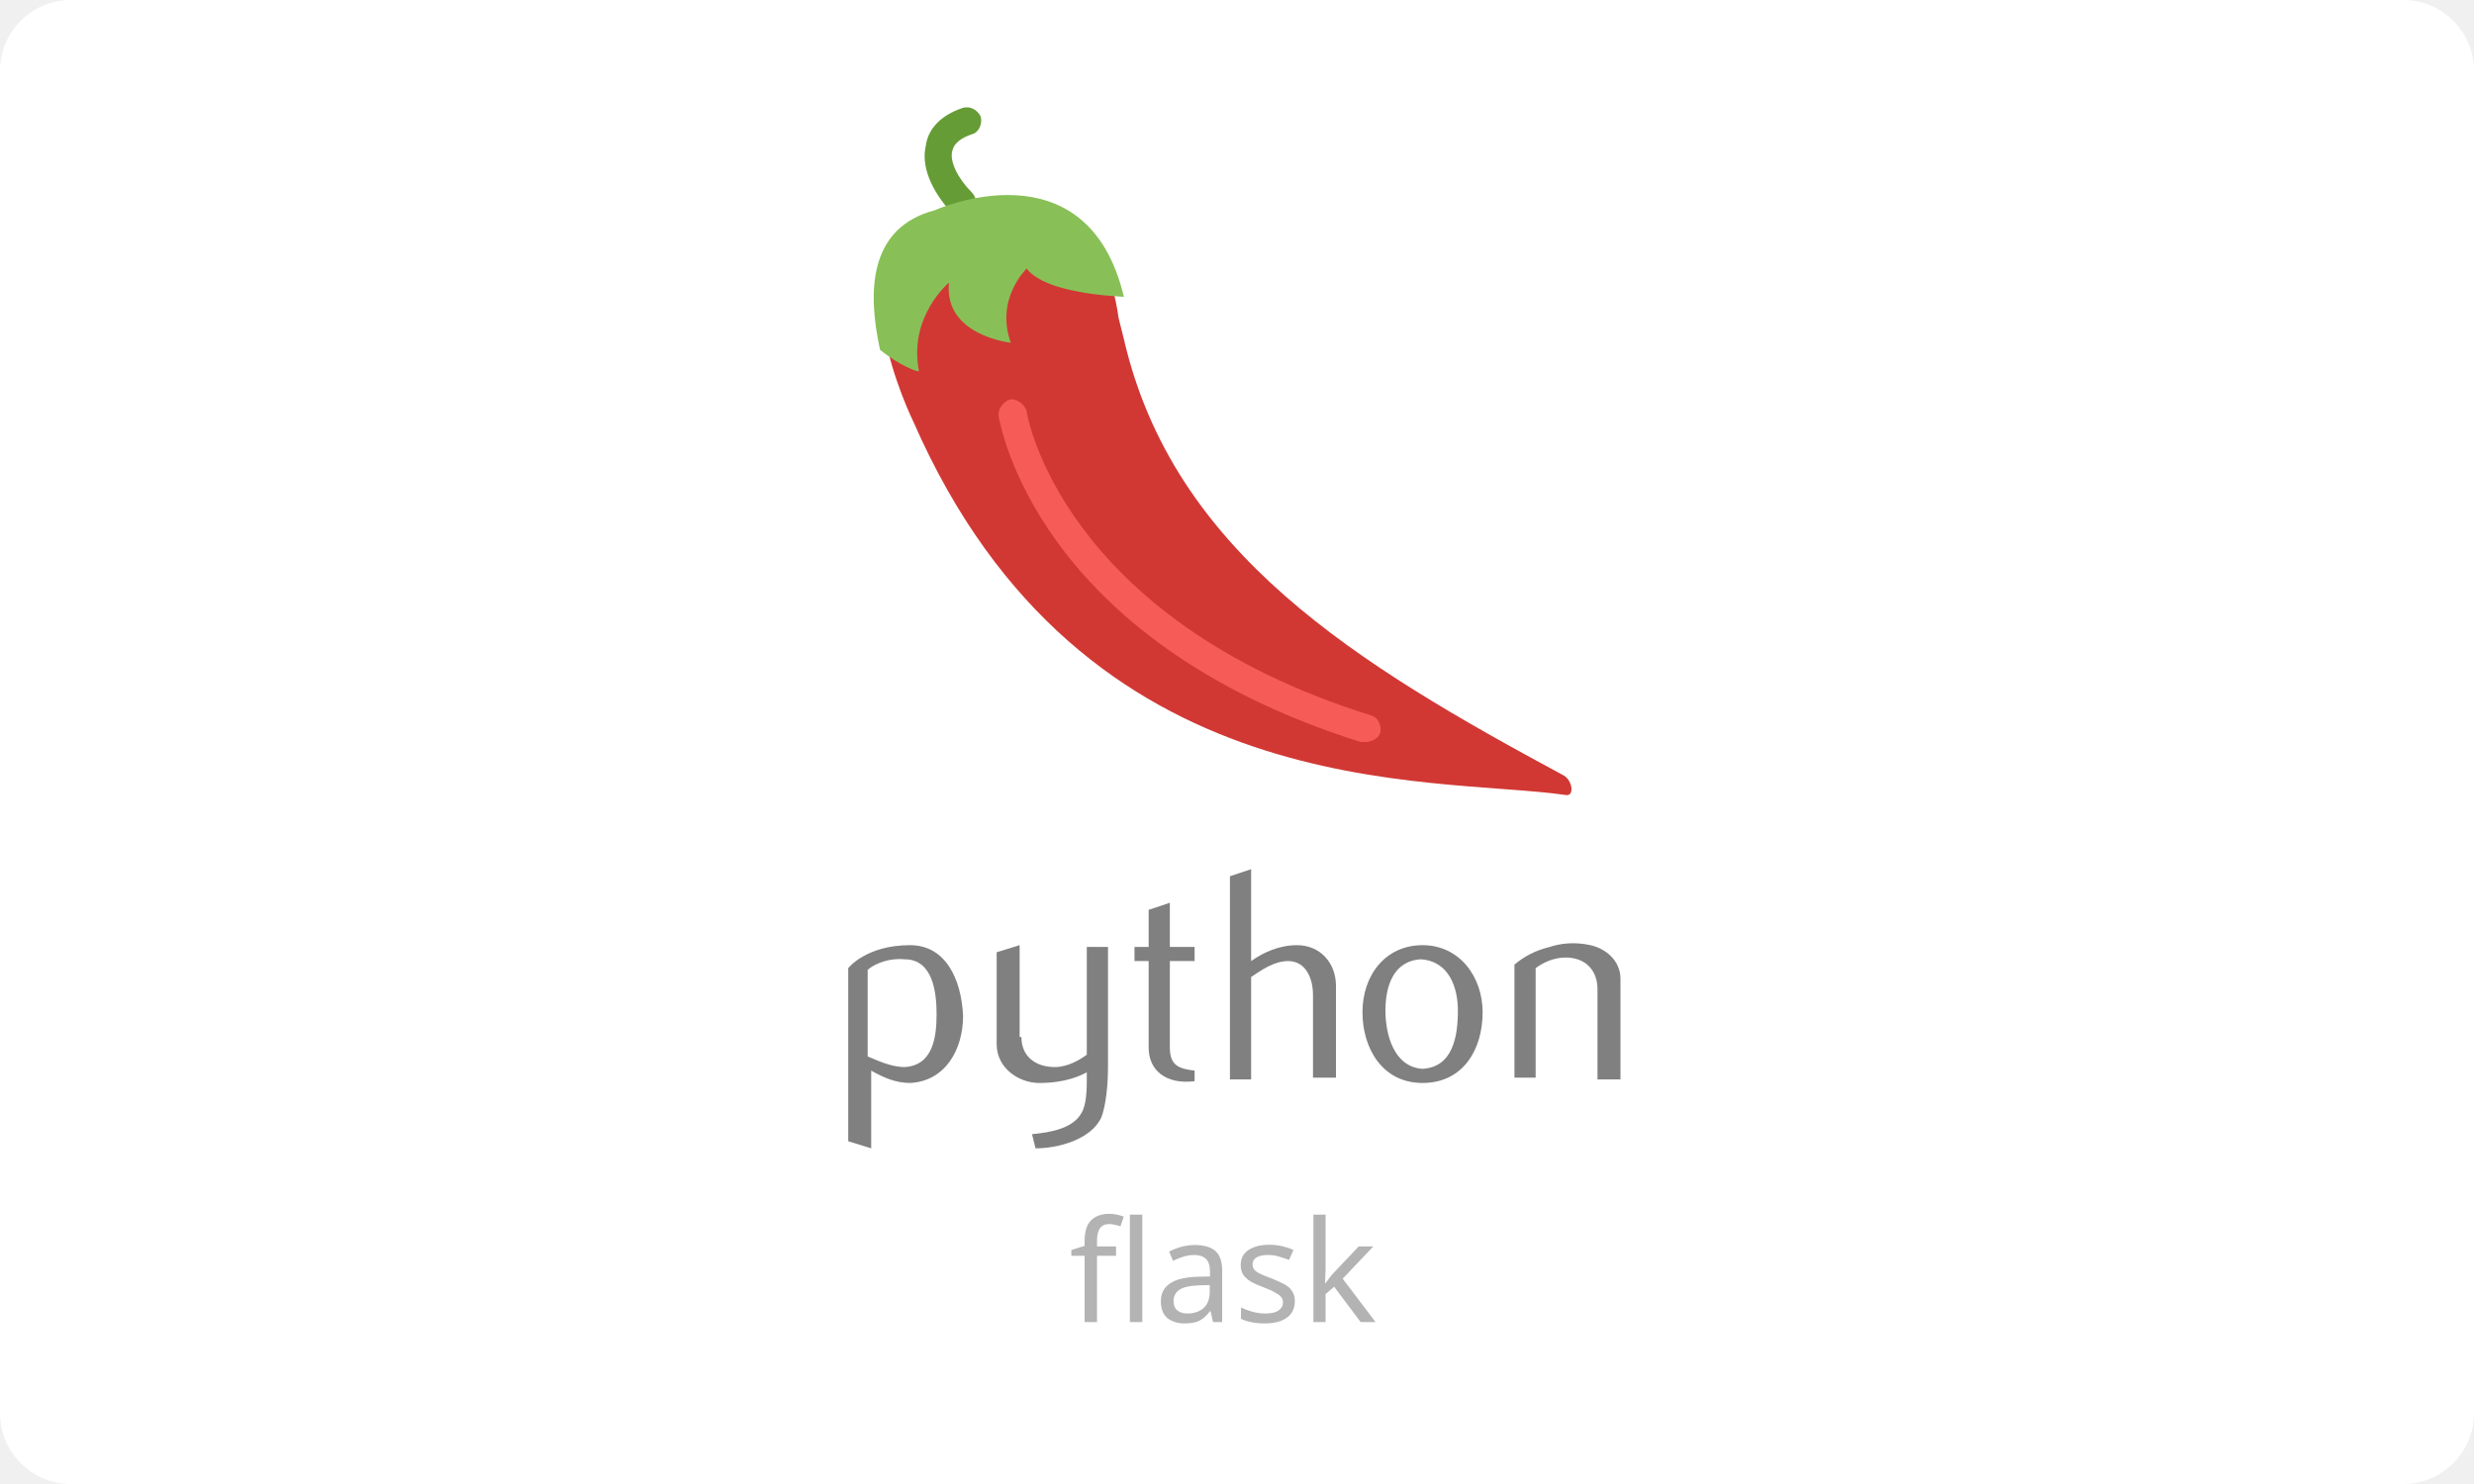
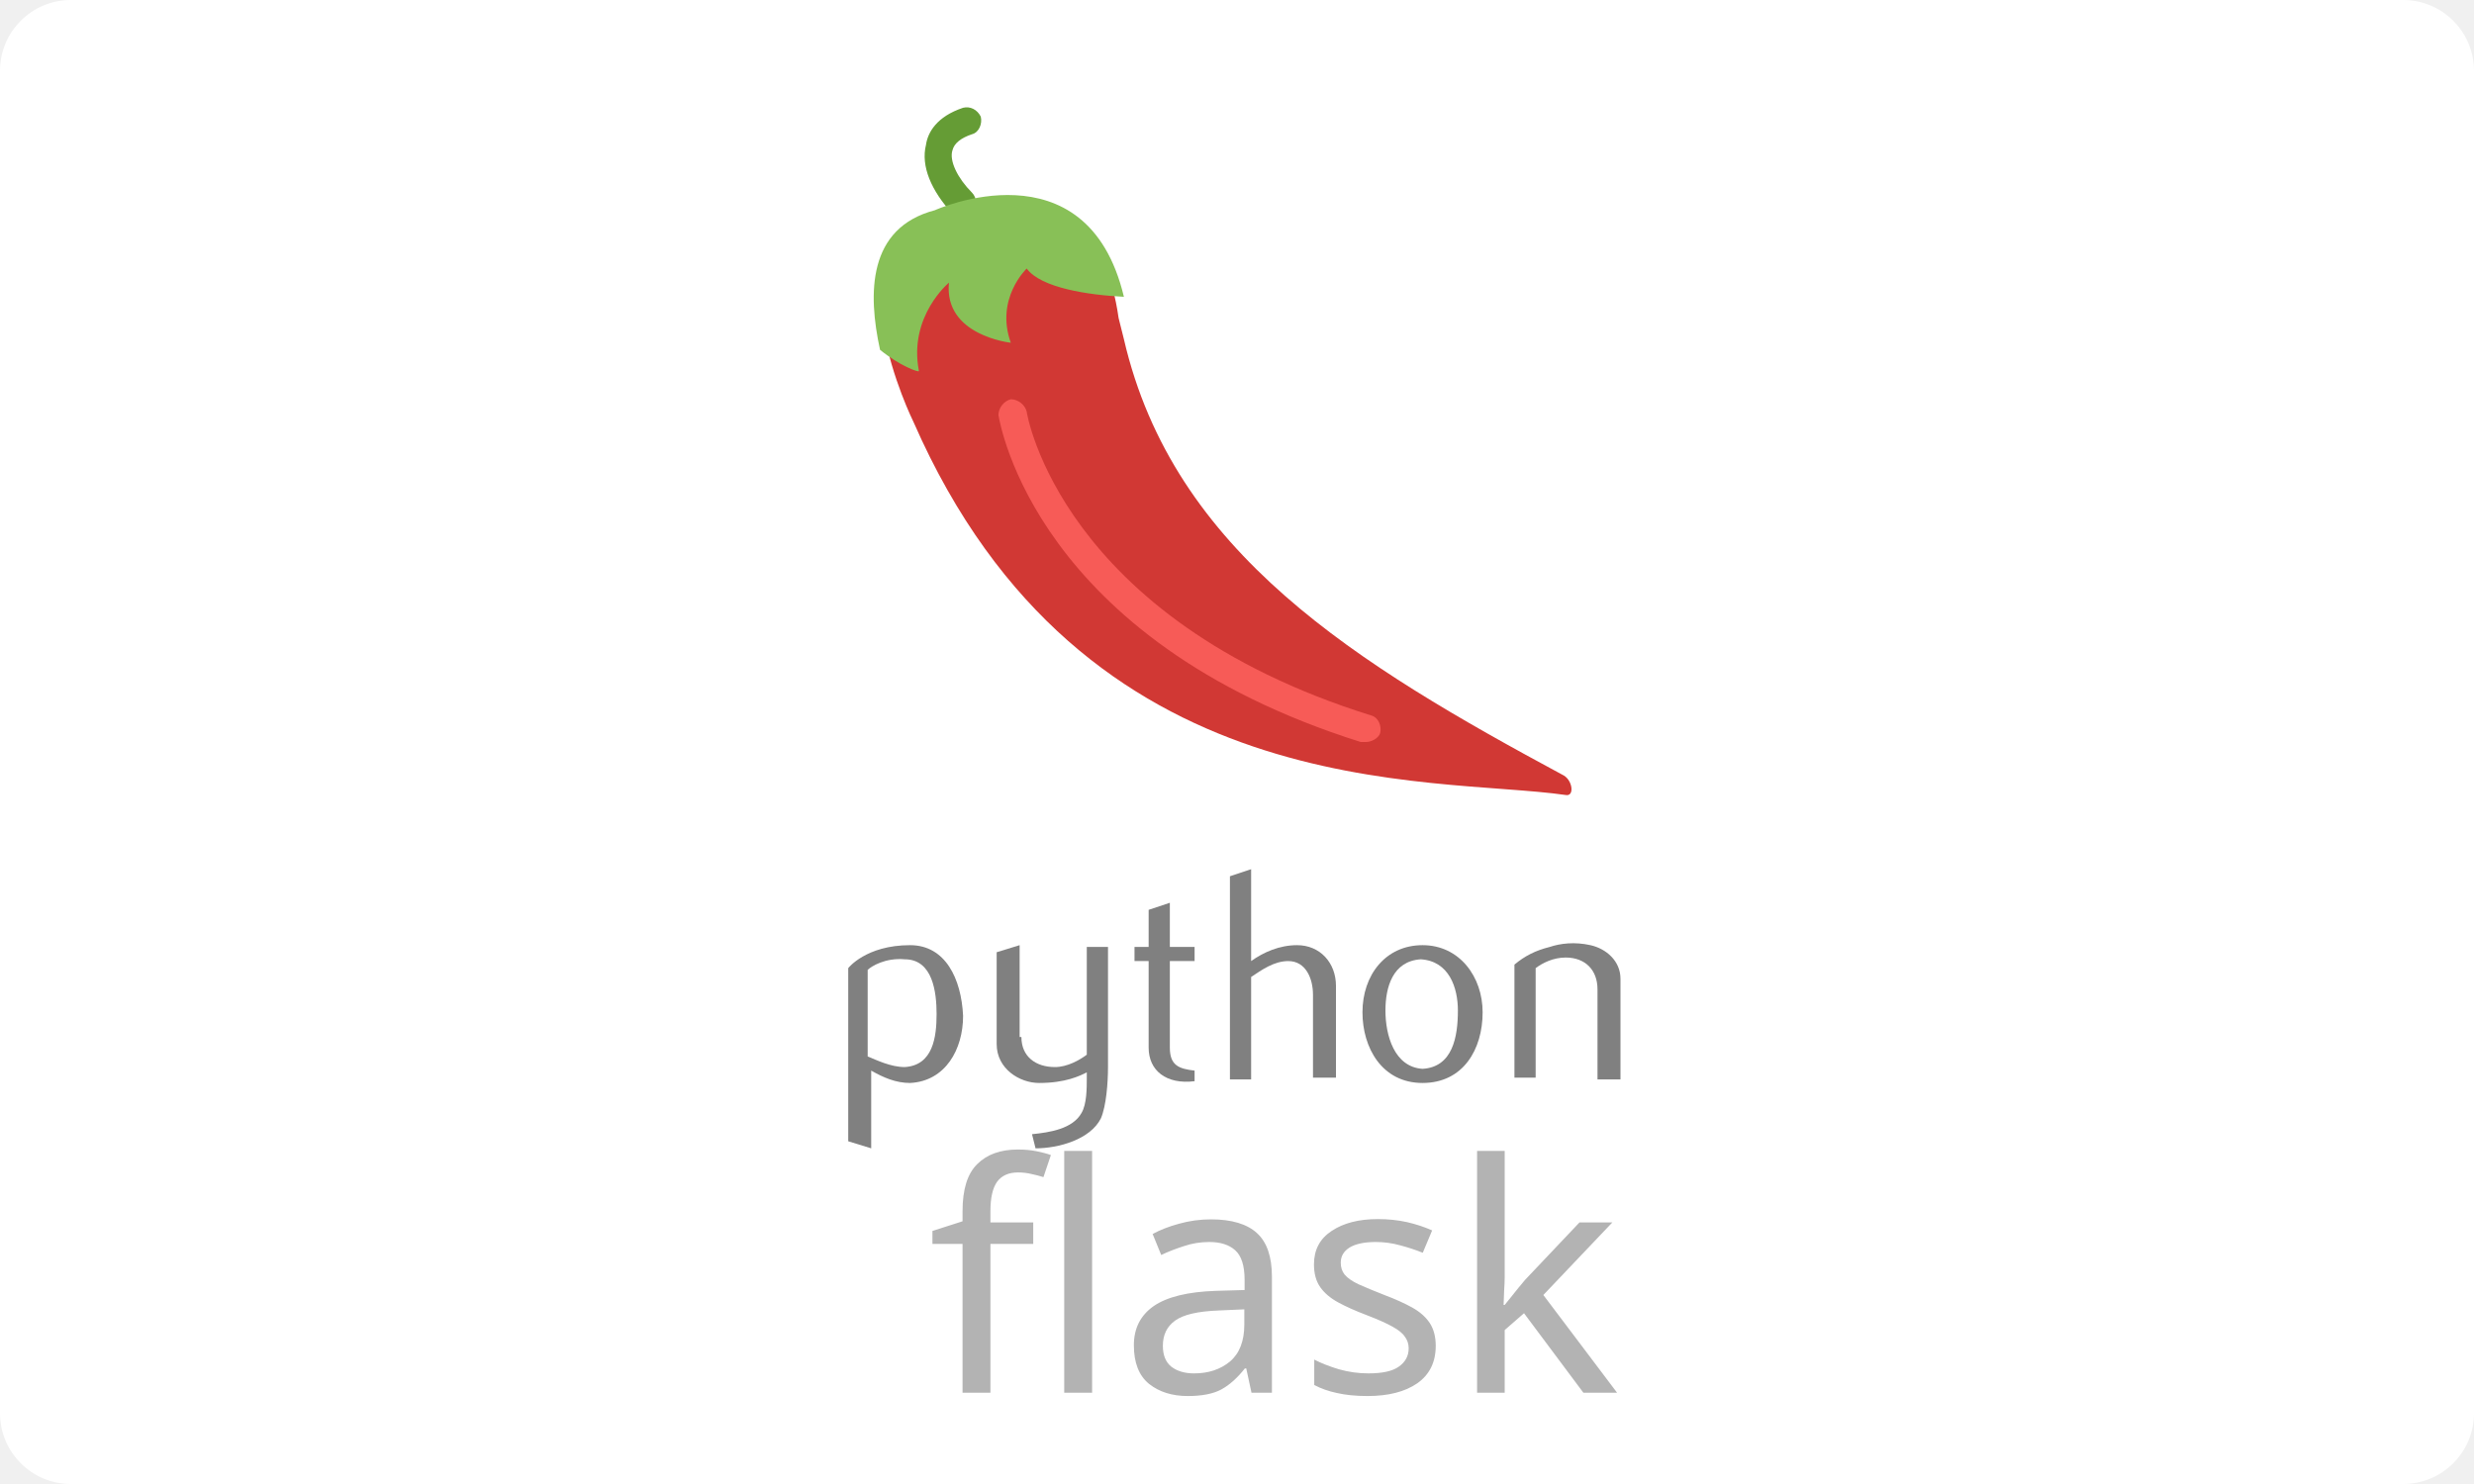
<svg xmlns="http://www.w3.org/2000/svg" version="1.1" id="Camada_1" x="0px" y="0px" viewBox="0 0 140 84" style="enable-background:new 0 0 140 84;" xml:space="preserve">
  <style type="text/css">
	.st0{fill:#FFFFFF;}
	.st1{fill:#B3B3B3;}
	.st2{font-family:'ArialMT';}
- 	.st3{font-size:8px;}
+ 	.st3{font-size:18px;}
	.st4{fill:#808080;}
	.st5{fill:#659C35;}
	.st6{fill:#D13834;}
	.st7{fill:#88C057;}
	.st8{fill:#F75B57;}
</style>
  <path class="st0" d="M136,84H4c-2.2,0-4-1.8-4-4V4c0-2.2,1.8-4,4-4h132c2.2,0,4,1.8,4,4v76C140,82.2,138.2,84,136,84z" />
-   <text transform="matrix(1 0 0 1 60.5 74.833)" class="st1 st2 st3">flask</text>
+   <text transform="matrix(1 0 0 1 52.5 78.833)" class="st1 st2 st3">flask</text>
  <g>
    <path class="st4" d="M51.5,53.5c2,0,2.9,1.9,3,4c0,1.9-1,3.7-3,3.8c-0.8,0-1.5-0.3-2.2-0.7V65L48,64.6v-9.8   C48,54.8,49,53.5,51.5,53.5L51.5,53.5z M51.2,60.4c1.6-0.1,1.8-1.7,1.8-3c0-1.2-0.2-3.1-1.8-3.1c-1.1-0.1-1.9,0.4-2.1,0.6v4.9   C49.6,60,50.4,60.4,51.2,60.4z" />
    <path class="st4" d="M57.8,58.7c0,1.1,0.8,1.7,1.9,1.7c0.7,0,1.4-0.4,1.8-0.7v-6.1h1.2v6.8c0,0.9-0.1,2.2-0.4,2.9   c-0.6,1.2-2.4,1.7-3.7,1.7l-0.2-0.8c1-0.1,2.3-0.3,2.8-1.2c0.3-0.5,0.3-1.4,0.3-2c0-0.2,0-0.1,0-0.3c-0.4,0.2-1.2,0.6-2.7,0.6   c-1.1,0-2.4-0.8-2.4-2.2v-5.2l1.3-0.4v5.2H57.8z" />
    <path class="st4" d="M64.2,54.4v-0.8H65v-2.1l1.2-0.4v2.5h1.4v0.8h-1.4v4.9c0,1,0.5,1.2,1.4,1.3v0.6C66,61.4,65,60.6,65,59.3v-4.9   C65,54.4,64.2,54.4,64.2,54.4z" />
    <path class="st4" d="M74.3,61.1v-4.8c0-0.9-0.4-1.9-1.4-1.9c-0.8,0-1.5,0.5-2.1,0.9v5.8h-1.2V49.6l1.2-0.4v5.2   c0.7-0.5,1.6-0.9,2.6-0.9c1.3,0,2.2,1,2.2,2.3V61h-1.3V61.1z" />
    <path class="st4" d="M80.5,53.5c2.1,0,3.4,1.8,3.4,3.8c0,2.1-1.1,4-3.4,4s-3.4-2-3.4-4C77.1,55.2,78.4,53.5,80.5,53.5z M78.4,57.2   c0,1.4,0.5,3.2,2.1,3.3c1.7-0.1,2-1.8,2-3.3c0-1.3-0.5-2.8-2.1-2.9C78.8,54.4,78.4,55.9,78.4,57.2L78.4,57.2z" />
    <path class="st4" d="M90.4,61.1V56c0-1.1-0.7-1.8-1.8-1.8c-0.7,0-1.3,0.3-1.7,0.6V61h-1.2v-6.4c0.6-0.5,1.2-0.8,2-1   c0.6-0.2,1.4-0.3,2.3-0.1s1.7,0.9,1.7,1.9v5.7C91.7,61.1,90.4,61.1,90.4,61.1z" />
  </g>
  <g>
    <path class="st5" d="M54.4,12.2c0.2,0,0.4-0.1,0.6-0.2c0.3-0.3,0.3-0.8,0-1.1c-0.8-0.8-1.3-1.8-1.1-2.4C54,8.1,54.4,7.8,55,7.6   c0.4-0.1,0.6-0.6,0.5-1c-0.2-0.4-0.6-0.6-1-0.5c-1.5,0.5-2,1.4-2.1,2.1c-0.3,1.2,0.3,2.6,1.5,3.9C53.9,12.1,54.2,12.2,54.4,12.2z" />
    <path class="st6" d="M63.3,18c0.1,0.4,0.2,0.8,0.3,1.2c2.8,12.1,13.2,18.4,24.9,24.7c0.5,0.3,0.6,1.2,0.1,1.1   c-7.6-1.1-27.3,0.8-36.9-21.1c0,0-5-10.1,1.4-11.7C53.1,12.1,61.9,8.1,63.3,18z" />
    <path class="st7" d="M49.8,19.8c-0.7-3.2-0.7-6.9,3.1-7.9c0,0,8.6-3.9,10.7,4.9c-2-0.1-4.7-0.5-5.5-1.6c0,0-1.8,1.7-0.9,4.2   c0,0-3.8-0.4-3.5-3.4c0,0-2.3,1.9-1.7,5C52,21.1,50.9,20.7,49.8,19.8z" />
    <path class="st8" d="M77.3,42c0.3,0,0.7-0.2,0.8-0.5c0.1-0.4-0.1-0.9-0.5-1C60,35,58.1,23.4,58.1,23.3c-0.1-0.4-0.5-0.7-0.9-0.7   c-0.4,0.1-0.7,0.5-0.7,0.9C56.6,24,58.6,36.2,77,42C77.1,42,77.2,42,77.3,42z" />
  </g>
</svg>
